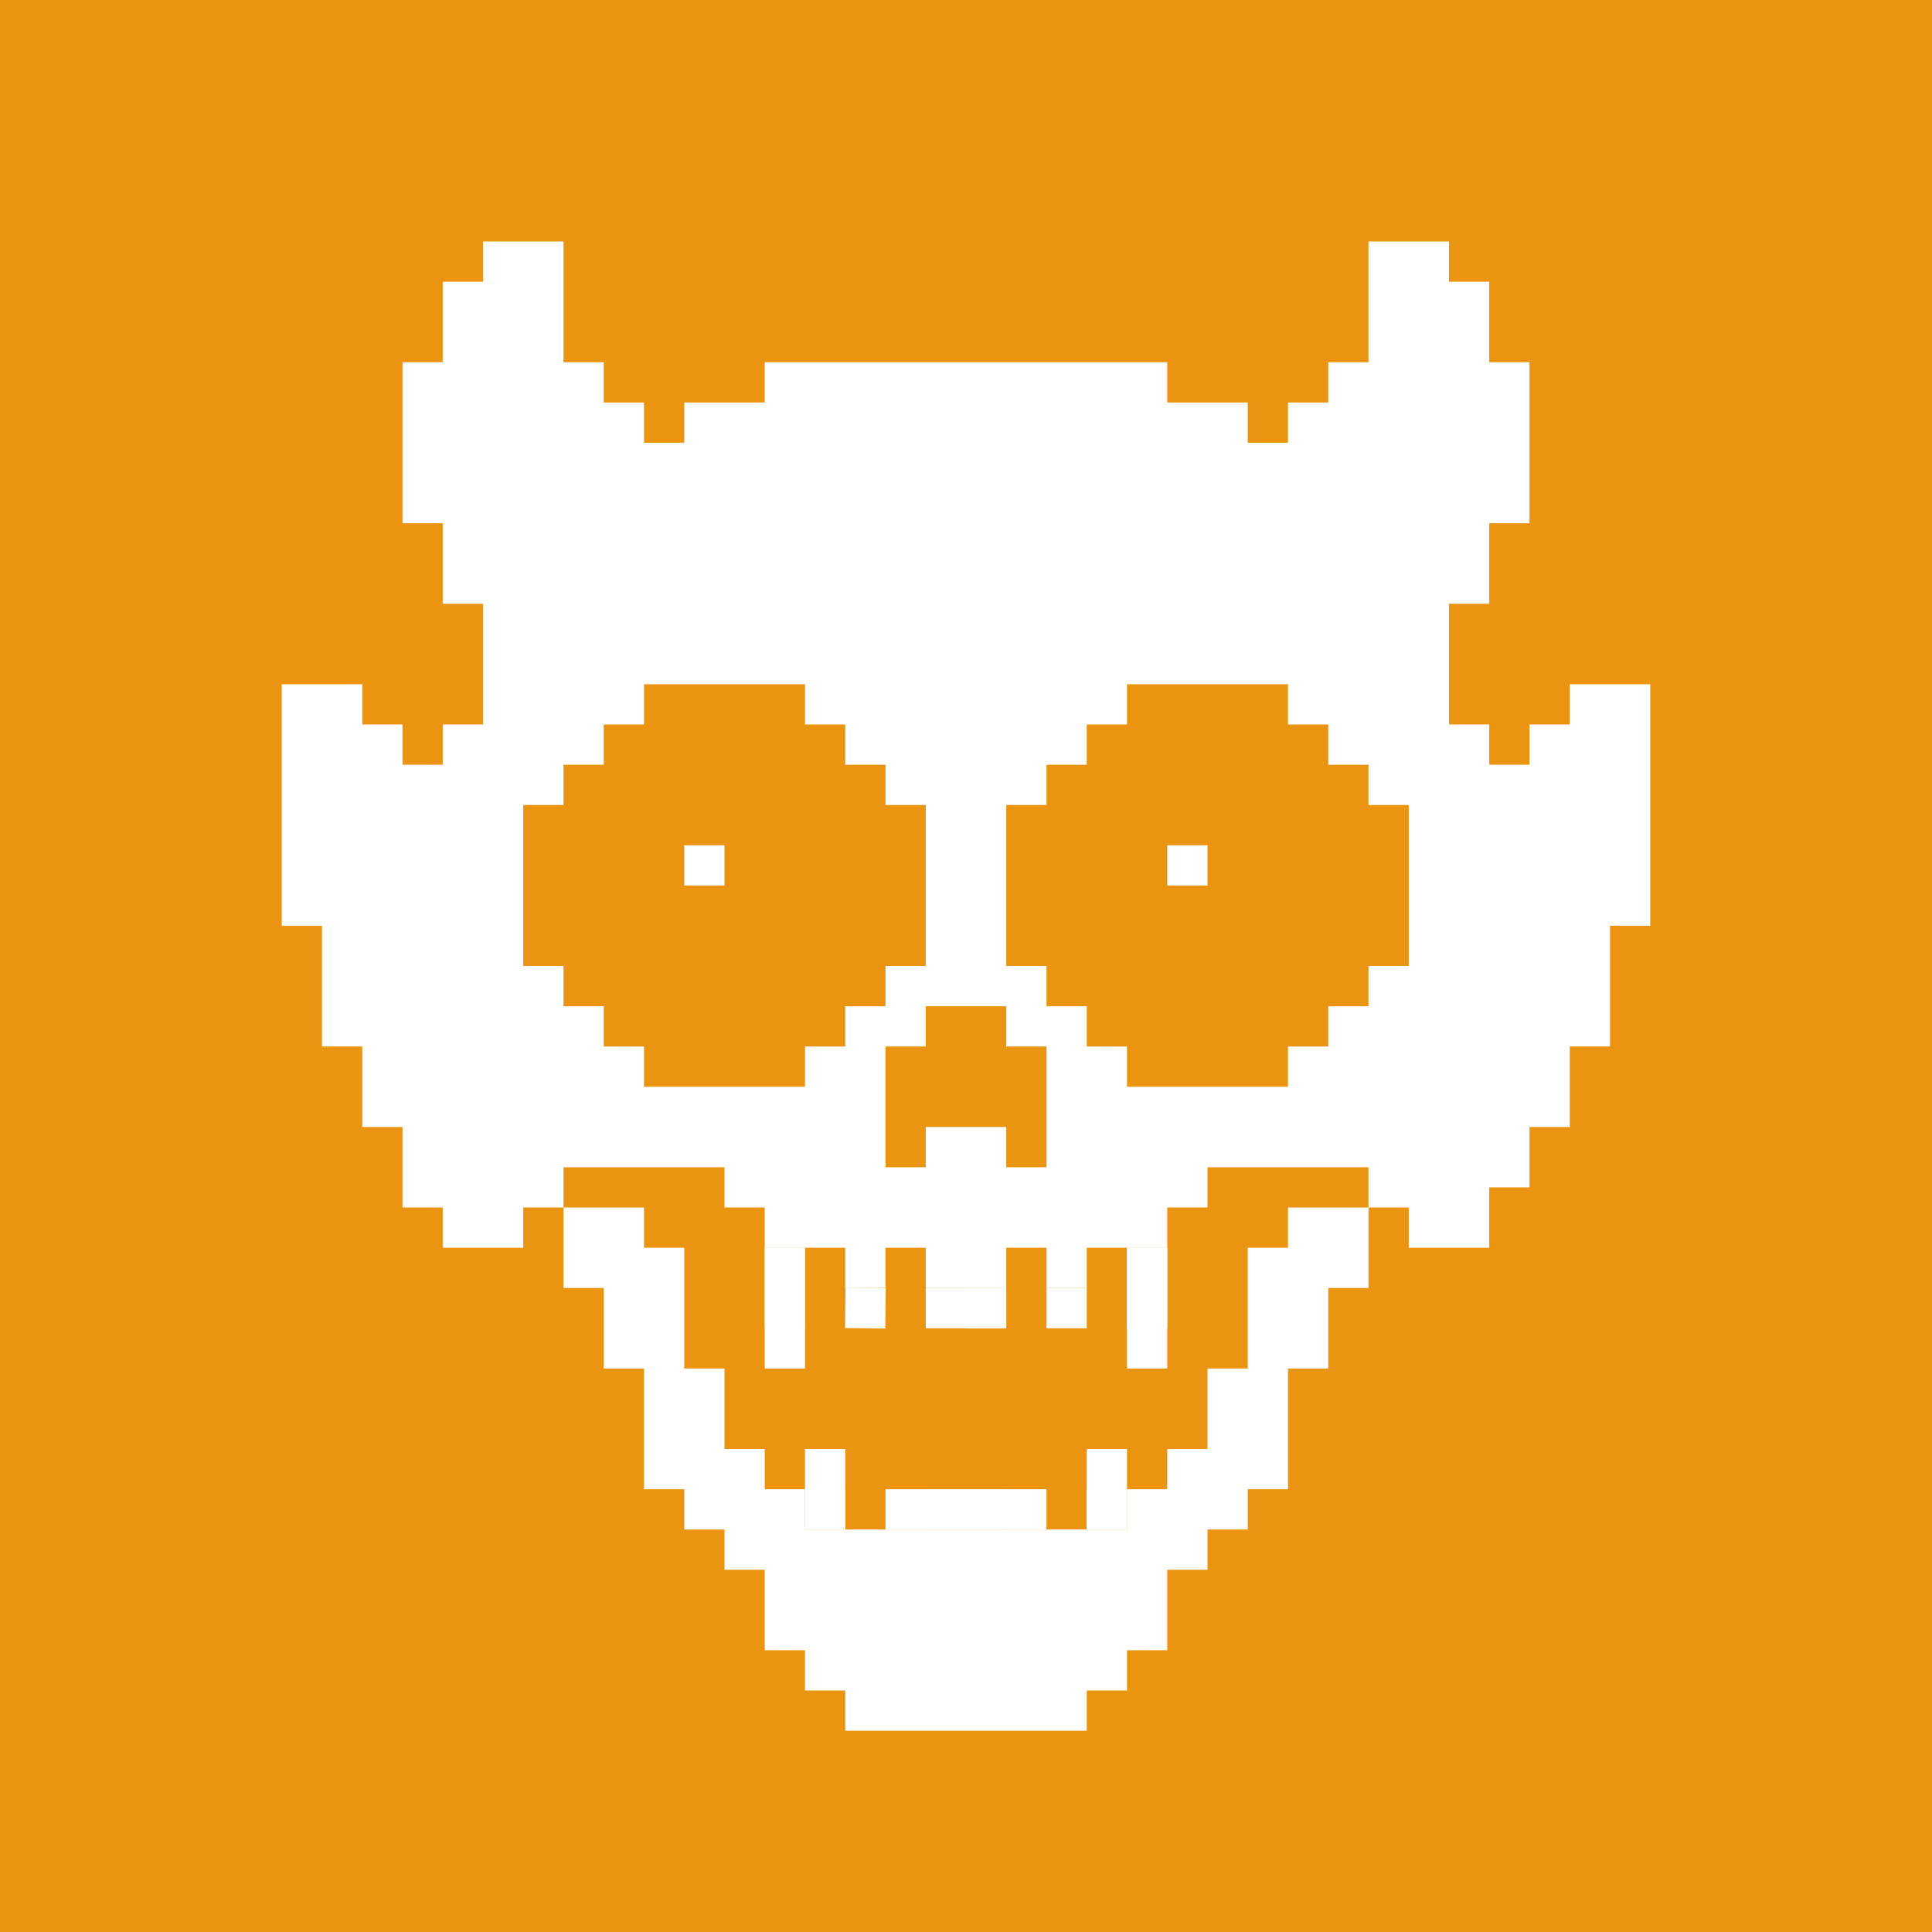
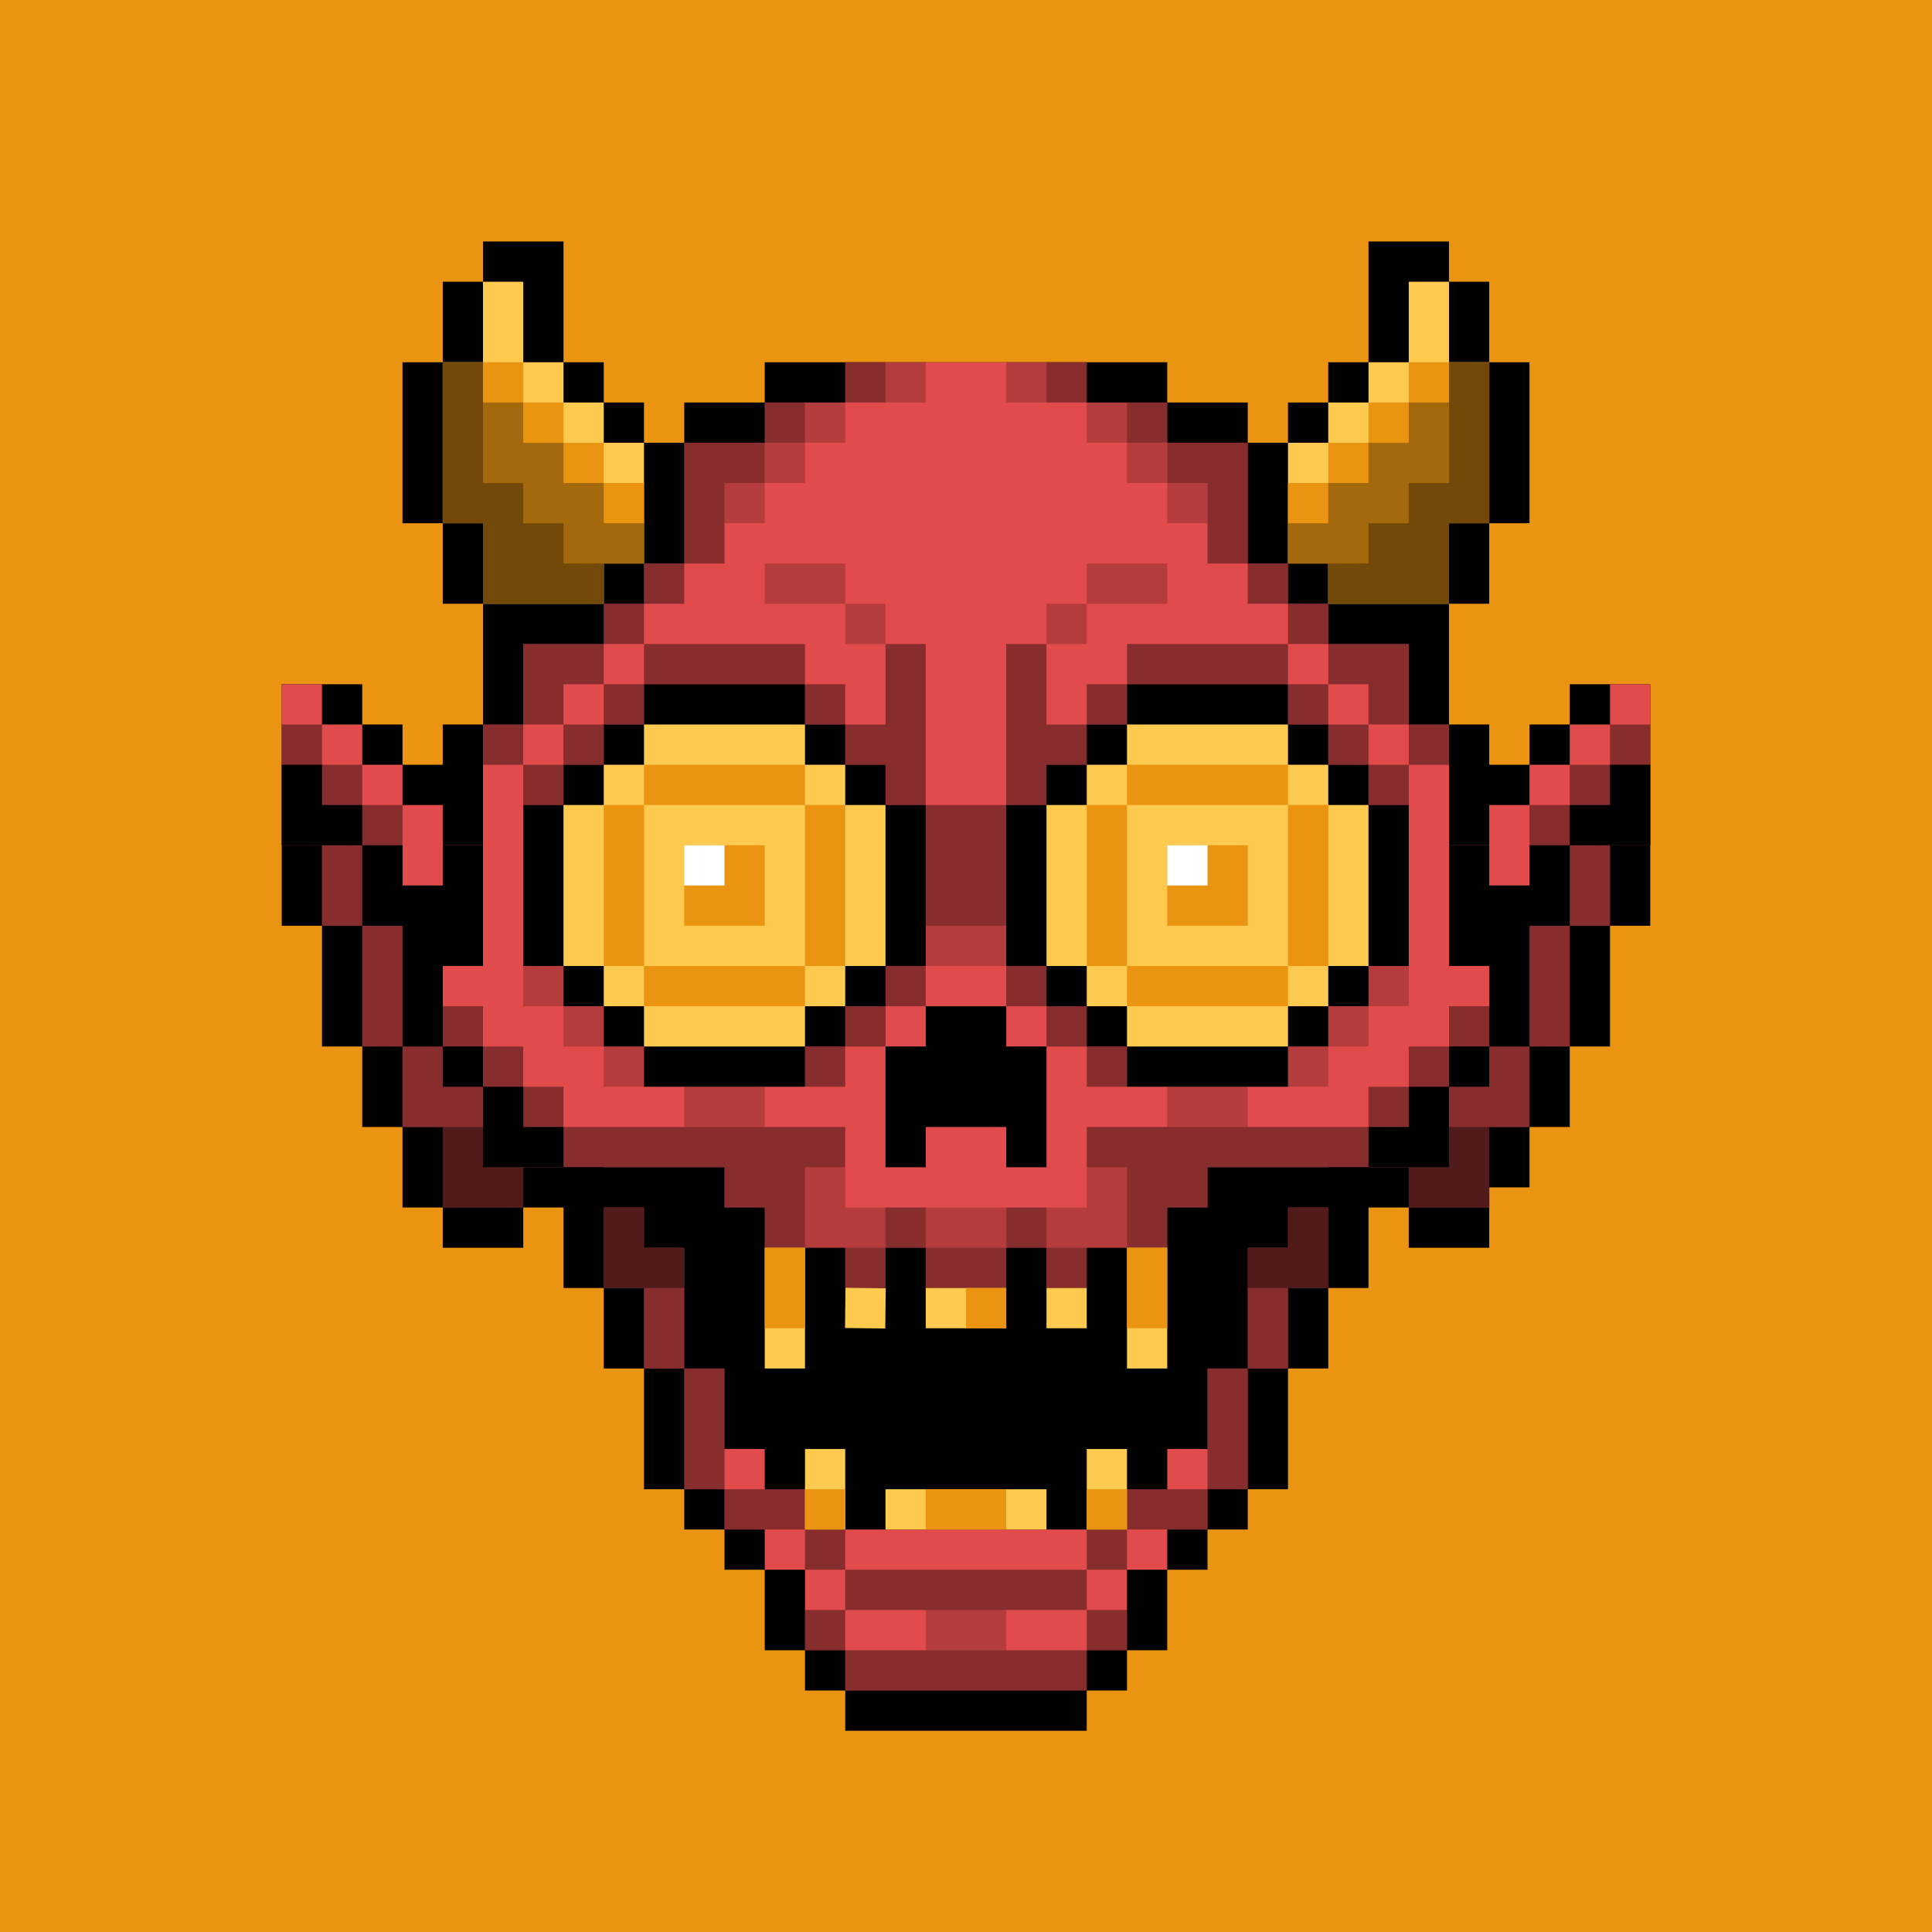
<svg xmlns="http://www.w3.org/2000/svg" width="480" height="480" viewBox="0 0 48 48" fill="none">
  <rect width="48" height="48" fill="#EA9412" />
-   <path d="M19 9H24H29V10H31V11H32V10H33V9H34V6H35H36V7H37V9H38V13H37V15H36V18H37V19H38V18H39V17H40H41V23H40V26H39V28H38V29.5H37V31H35V30H34V31V32H33V34H32V37H31V38H30V39H29V41H28V42H27V43H21V42H20V41H19V39H18V38H17V37H16V34H15V32H14V30H13V31H11V30H10V28H9V26H8V23H7V17H8H9V18H10V19H11V18H12V15H11V13H10V9H11V7H12V6H14V9H15V10H16V11H17V10H19V9Z" fill="white" />
-   <path d="M18 30H19V31H20H21V32H22V31H23V32H24H25V31H26V32H27V31H28H29V30H30V29H34V30H32V31H31V34H30V36H29V37H28V38H20V37H19V36H18V34H17V31H16V30H14V29H18V30Z" fill="#EA9412" />
-   <path d="M23 26V25H25V26H26V29H25V28H23V29H22V26H23Z" fill="#EA9412" />
-   <path d="M19 31H20V34H19V31Z" fill="white" />
-   <path d="M28 31H29V34H28V31Z" fill="white" />
-   <path d="M19 31H20V33H19V31Z" fill="white" />
-   <path d="M28 31H29V33H28V31Z" fill="white" />
-   <path d="M20 36H21V38H20V36Z" fill="white" />
-   <path d="M22 37H26V38H22V37Z" fill="white" />
-   <path d="M27 36H28V38H27V36Z" fill="white" />
-   <path d="M21.006 31.994L22.006 32.006L21.994 33.006L20.994 32.994L21.006 31.994Z" fill="white" />
-   <path d="M23 32H25V33H23V32Z" fill="white" />
-   <path d="M24 32H25V33H24V32Z" fill="white" />
-   <path d="M20 37H21V38H20V37Z" fill="white" />
-   <path d="M23 37H25V38H23V37Z" fill="white" />
-   <path d="M27 37H28V38H27V37Z" fill="white" />
-   <path d="M26 32H27V33H26V32Z" fill="white" />
-   <path d="M13 24V20H14V19H15V18H16V17H20V18H21V19H22V20H23V24H22V25H21V26H20V27H16V26H15V25H14V24H13Z" fill="#EA9412" />
+   <path d="M19 9H24H29V10H31V11H32V10H33V9H34V6H35H36V7H37V9H38V13H37V15H36V18H37V19H38V18H39V17H40H41V23H40V26H39V28H38V29.5H37V31H35V30H34V31V32H33V34H32V37H31V38H30V39H29V41H28V42H27V43H21V42H20V41H19V39H18V38H17V37H16V34H15V32H14V30H13V31H11V30H10V28H9V26H8V23H7V17H8H9V18H10V19H11V18H12V15H11V13H10V9H11V7H12V6H14V9H15V10H16V11H17V10H19V9Z" fill="black" />
+   <path d="M21 9H27V10H29V11H31V14H32V15H33V16H35V18H36V21H37V20H38V19H39V18H40V17H41V21H40V23H39V26H38V28H37V30H35V29H33V32H32V34H31V37H30V38H29V39H28V40V41H27V42H21V41H20V40V39H19V38H18V37H17V34H16V32H15V31V29H13V30H11V28H10V26H9V23H8V21H7V17H8V18H9V19H10V20H11V21H12V18H13V16H15V15H16V14H17V11H19V10H21V9Z" fill="#E24B4B" />
+   <path d="M28 29H27V30H26V31H28V29Z" fill="black" fill-opacity="0.2" />
+   <path d="M25 30H24V31H25V30Z" fill="black" fill-opacity="0.2" />
+   <path d="M25 40H24V41H25V40Z" fill="black" fill-opacity="0.2" />
+   <path d="M31 27H29V28H31V27Z" fill="black" fill-opacity="0.2" />
+   <path d="M30 12H29V13H30V12Z" fill="black" fill-opacity="0.2" />
+   <path d="M29 11H28V12H29V11Z" fill="black" fill-opacity="0.2" />
+   <path d="M29 14H27V15H29V14Z" fill="black" fill-opacity="0.2" />
+   <path d="M27 15H26V16H27V15Z" fill="black" fill-opacity="0.2" />
+   <path d="M35 24H34V25H35V24Z" fill="black" fill-opacity="0.2" />
+   <path d="M34 25H33V26H34V25Z" fill="black" fill-opacity="0.2" />
+   <path d="M33 26H32V27H33V26Z" fill="black" fill-opacity="0.2" />
+   <path d="M25 23H24V24H25V23Z" fill="black" fill-opacity="0.2" />
+   <path d="M28 10H27V11H28V10Z" fill="black" fill-opacity="0.2" />
+   <path d="M26 9H25V10H26V9Z" fill="black" fill-opacity="0.2" />
+   <path d="M20 29H21V30H22V31H20V29Z" fill="black" fill-opacity="0.2" />
+   <path d="M23 30H24V31H23V30Z" fill="black" fill-opacity="0.2" />
+   <path d="M23 40H24V41H23V40Z" fill="black" fill-opacity="0.2" />
+   <path d="M17 27H19V28H17V27Z" fill="black" fill-opacity="0.2" />
+   <path d="M18 12H19V13H18V12Z" fill="black" fill-opacity="0.2" />
+   <path d="M19 11H20V12H19V11Z" fill="black" fill-opacity="0.2" />
+   <path d="M19 14H21V15H19V14Z" fill="black" fill-opacity="0.2" />
+   <path d="M21 15H22V16H21V15Z" fill="black" fill-opacity="0.2" />
+   <path d="M13 24H14V25H13V24Z" fill="black" fill-opacity="0.2" />
+   <path d="M14 25H15V26H14V25Z" fill="black" fill-opacity="0.2" />
+   <path d="M15 26H16V27H15V26Z" fill="black" fill-opacity="0.2" />
+   <path d="M23 23H24V24H23V23Z" fill="black" fill-opacity="0.2" />
+   <path d="M20 10H21V11H20V10Z" fill="black" fill-opacity="0.2" />
+   <path d="M22 9H23V10H22V9Z" fill="black" fill-opacity="0.2" />
+   <path d="M34 28H27V29H28V31H29V30H30V29H35V30H37V28H38V26H39V23H40V21H41V18H40V19H39V20H38V22H37V25H36V26H35V27H34V28Z" fill="black" fill-opacity="0.4" />
+   <path d="M14 28H21V29H20V31H19V30H18V29H13V30H11V28H10V26H9V23H8V21H7V18H8V19H9V20H10V22H11V25H12V26H13V27H14V28Z" fill="black" fill-opacity="0.4" />
+   <path d="M36 18H35V19H36V18Z" fill="black" fill-opacity="0.4" />
+   <path d="M35 19H34V20H35V19Z" fill="black" fill-opacity="0.4" />
+   <path d="M34 18H33V19H34V18Z" fill="black" fill-opacity="0.4" />
+   <path d="M33 17H32V18H33V17Z" fill="black" fill-opacity="0.4" />
+   <path d="M28 17H27V18H28V17Z" fill="black" fill-opacity="0.4" />
+   <path d="M28 26H27V27H28V26Z" fill="black" fill-opacity="0.4" />
+   <path d="M27 31H26V32H27V31Z" fill="black" fill-opacity="0.4" />
+   <path d="M31 34H30V37H31V34Z" fill="black" fill-opacity="0.4" />
+   <path d="M30 37H28V38H30V37Z" fill="black" fill-opacity="0.4" />
+   <path d="M28 38H27V39H28V38Z" fill="black" fill-opacity="0.4" />
+   <path d="M28 40H27V41H28V40Z" fill="black" fill-opacity="0.4" />
+   <path d="M27 41H24V42H27V41Z" fill="black" fill-opacity="0.4" />
+   <path d="M27 39H24V40H27V39Z" fill="black" fill-opacity="0.4" />
+   <path d="M25 31H24V32H25V31Z" fill="black" fill-opacity="0.4" />
+   <path d="M26 30H25V31H26V30Z" fill="black" fill-opacity="0.4" />
+   <path d="M32 31H31V34H32V32H33V30H32V31Z" fill="black" fill-opacity="0.4" />
+   <path d="M27 25H26V26H27V25Z" fill="black" fill-opacity="0.4" />
+   <path d="M26 24H25V25H26V24Z" fill="black" fill-opacity="0.4" />
+   <path d="M25 20H24V23H25V20Z" fill="black" fill-opacity="0.4" />
+   <path d="M26 16H25V20H26V19H27V18H26V16Z" fill="black" fill-opacity="0.4" />
+   <path d="M33 15H32V16H33V15Z" fill="black" fill-opacity="0.4" />
+   <path d="M32 14H31V15H32V14Z" fill="black" fill-opacity="0.4" />
+   <path d="M29 10H28V11H29V10Z" fill="black" fill-opacity="0.4" />
+   <path d="M27 9H26V10H27V9Z" fill="black" fill-opacity="0.4" />
+   <path d="M31 11H29V12H30V14H31V11Z" fill="black" fill-opacity="0.4" />
+   <path d="M32 16H28V17H32V16Z" fill="black" fill-opacity="0.4" />
+   <path d="M35 16H33V17H34V18H35V16Z" fill="black" fill-opacity="0.4" />
+   <path d="M12 18H13V19H12V18Z" fill="black" fill-opacity="0.4" />
+   <path d="M13 19H14V20H13V19Z" fill="black" fill-opacity="0.4" />
+   <path d="M14 18H15V19H14V18Z" fill="black" fill-opacity="0.4" />
+   <path d="M15 17H16V18H15V17Z" fill="black" fill-opacity="0.4" />
+   <path d="M20 17H21V18H20V17Z" fill="black" fill-opacity="0.4" />
+   <path d="M20 26H21V27H20V26Z" fill="black" fill-opacity="0.4" />
+   <path d="M21 31H22V32H21V31Z" fill="black" fill-opacity="0.4" />
+   <path d="M17 34H18V37H17V34Z" fill="black" fill-opacity="0.4" />
+   <path d="M18 37H20V38H18V37Z" fill="black" fill-opacity="0.4" />
+   <path d="M20 38H21V39H20V38Z" fill="black" fill-opacity="0.4" />
+   <path d="M20 40H21V41H20V40Z" fill="black" fill-opacity="0.4" />
+   <path d="M21 41H24V42H21V41Z" fill="black" fill-opacity="0.4" />
+   <path d="M21 39H24V40H21V39Z" fill="black" fill-opacity="0.4" />
+   <path d="M23 31H24V32H23V31Z" fill="black" fill-opacity="0.4" />
+   <path d="M22 30H23V31H22V30Z" fill="black" fill-opacity="0.4" />
+   <path d="M16 31H17V34H16V32H15V30H16V31Z" fill="black" fill-opacity="0.4" />
+   <path d="M21 25H22V26H21V25Z" fill="black" fill-opacity="0.4" />
+   <path d="M22 24H23V25H22V24Z" fill="black" fill-opacity="0.4" />
+   <path d="M23 20H24V23H23V20Z" fill="black" fill-opacity="0.4" />
+   <path d="M22 16H23V20H22V19H21V18H22V16Z" fill="black" fill-opacity="0.4" />
+   <path d="M15 15H16V16H15V15Z" fill="black" fill-opacity="0.4" />
+   <path d="M16 14H17V15H16V14Z" fill="black" fill-opacity="0.4" />
+   <path d="M19 10H20V11H19V10Z" fill="black" fill-opacity="0.4" />
+   <path d="M21 9H22V10H21V9Z" fill="black" fill-opacity="0.4" />
+   <path d="M17 11H19V12H18V14H17V11Z" fill="black" fill-opacity="0.4" />
+   <path d="M16 16H20V17H16V16Z" fill="black" fill-opacity="0.4" />
+   <path d="M13 16H15V17H14V18H13V16Z" fill="black" fill-opacity="0.4" />
+   <path d="M15 30H16V31H17V32H15V30Z" fill="black" fill-opacity="0.4" />
+   <path d="M33 30H32V31H31V32H33V30Z" fill="black" fill-opacity="0.4" />
+   <path d="M35 29H36V28H37V30H35V29Z" fill="black" fill-opacity="0.4" />
+   <path d="M13 29H12V28H11V30H13V29Z" fill="black" fill-opacity="0.4" />
+   <path d="M18 30H19V31H20H21V32H22V31H23V32H24H25V31H26V32H27V31H28H29V30H30V29H34V30H32V31H31V34H30V36H29V37H28V38H20V37H19V36H18V34H17V31H16V30H14V29H18V30Z" fill="black" />
+   <path d="M23 26V25H25V26H26V29H25V28H23V29H22V26H23Z" fill="black" />
+   <path d="M19 31H20V34H19V31Z" fill="#FEC94F" />
+   <path d="M28 31H29V34H28V31Z" fill="#FEC94F" />
+   <path d="M19 31H20V33H19V31Z" fill="#EA9412" />
+   <path d="M28 31H29V33H28V31Z" fill="#EA9412" />
+   <path d="M20 36H21V38H20V36Z" fill="#FEC94F" />
+   <path d="M22 37H26V38H22V37Z" fill="#FEC94F" />
+   <path d="M27 36H28V38H27V36Z" fill="#FEC94F" />
+   <path d="M21.006 31.994L22.006 32.006L21.994 33.006L20.994 32.994L21.006 31.994Z" fill="#FEC94F" />
+   <path d="M23 32H25V33H23V32Z" fill="#FEC94F" />
+   <path d="M24 32H25V33H24V32Z" fill="#EA9412" />
+   <path d="M20 37H21V38H20V37Z" fill="#EA9412" />
+   <path d="M23 37H25V38H23V37Z" fill="#EA9412" />
+   <path d="M27 37H28V38H27V37Z" fill="#EA9412" />
+   <path d="M26 32H27V33H26V32Z" fill="#FEC94F" />
+   <path d="M11 26H12V27H11V26Z" fill="black" />
+   <path d="M7 19H8V20H9V21H7V19Z" fill="black" />
+   <path d="M9 21H10V22H11V21H12V24H11V26H10V23H9V21Z" fill="black" />
+   <path d="M12 27H13V28H14V29H12V27Z" fill="black" />
+   <path d="M37 26H36V27H37V26Z" fill="black" />
+   <path d="M41 19H40V20H39V21H41V19Z" fill="black" />
+   <path d="M39 21H38V22H37V21H36V24H37V26H38V23H39V21Z" fill="black" />
+   <path d="M36 27H35V28H34V29H36V27Z" fill="black" />
+   <path d="M13 24V20H14V19H15V18H16V17H20V18H21V19H22V20H23V24H22V25H21V26H20V27H16V26H15V25H14V24H13Z" fill="black" />
+   <path d="M15 19H16V18H20V19H21V20H22V24H21V25H20V26H16V25H15V24H14V20H15V19Z" fill="#FEC94F" />
+   <path d="M16 19H20V20H16V19Z" fill="#EA9412" />
+   <path d="M16 24H20V25H16V24Z" fill="#EA9412" />
+   <path d="M15 20H16V24H15V20Z" fill="#EA9412" />
+   <path d="M20 20H21V24H20V20Z" fill="#EA9412" />
+   <path d="M17 21H19V23H17V21Z" fill="#EA9412" />
  <rect x="17" y="21" width="1" height="1" fill="white" />
-   <path d="M25 24V20H26V19H27V18H28V17H32V18H33V19H34V20H35V24H34V25H33V26H32V27H28V26H27V25H26V24H25Z" fill="#EA9412" />
+   <path d="M25 24V20H26V19H27V18H28V17H32V18H33V19H34V20H35V24H34V25H33V26H32V27H28V26H27V25H26V24H25Z" fill="black" />
+   <path d="M27 19H28V18H32V19H33V20H34V24H33V25H32V26H28V25H27V24H26V20H27V19Z" fill="#FEC94F" />
+   <path d="M28 19H32V20H28V19Z" fill="#EA9412" />
+   <path d="M28 24H32V25H28V24Z" fill="#EA9412" />
+   <path d="M27 20H28V24H27V20Z" fill="#EA9412" />
+   <path d="M32 20H33V24H32V20Z" fill="#EA9412" />
+   <path d="M29 21H31V23H29V21Z" fill="#EA9412" />
  <rect x="29" y="21" width="1" height="1" fill="white" />
+   <path d="M36 7H35V9H34V10H33V11H32V14H33V15H35H36V13H37V9H36V7Z" fill="#FEC94F" />
+   <path d="M37 9H36H35V10H34V11H33V12H32V14H33V15H36V13H37V9Z" fill="#EA9412" />
+   <path d="M37 9H36V10H35V11H34V12H33V13H32V14H33V15H36V13H37V9Z" fill="black" fill-opacity="0.3" />
+   <path d="M37 9H36V10V12H35V13H34V14H33V15H36V13H37V9Z" fill="black" fill-opacity="0.3" />
+   <path d="M12 7H13V9H14V10H15V11H16V14H15V15H13H12V13H11V9H12V7Z" fill="#FEC94F" />
+   <path d="M11 9H12H13V10H14V11H15V12H16V14H15V15H12V13H11V9Z" fill="#EA9412" />
+   <path d="M11 9H12V10H13V11H14V12H15V13H16V14H15V15H12V13H11V9Z" fill="black" fill-opacity="0.3" />
+   <path d="M11 9H12V10V12H13V13H14V14H15V15H12V13H11V9Z" fill="black" fill-opacity="0.3" />
</svg>
